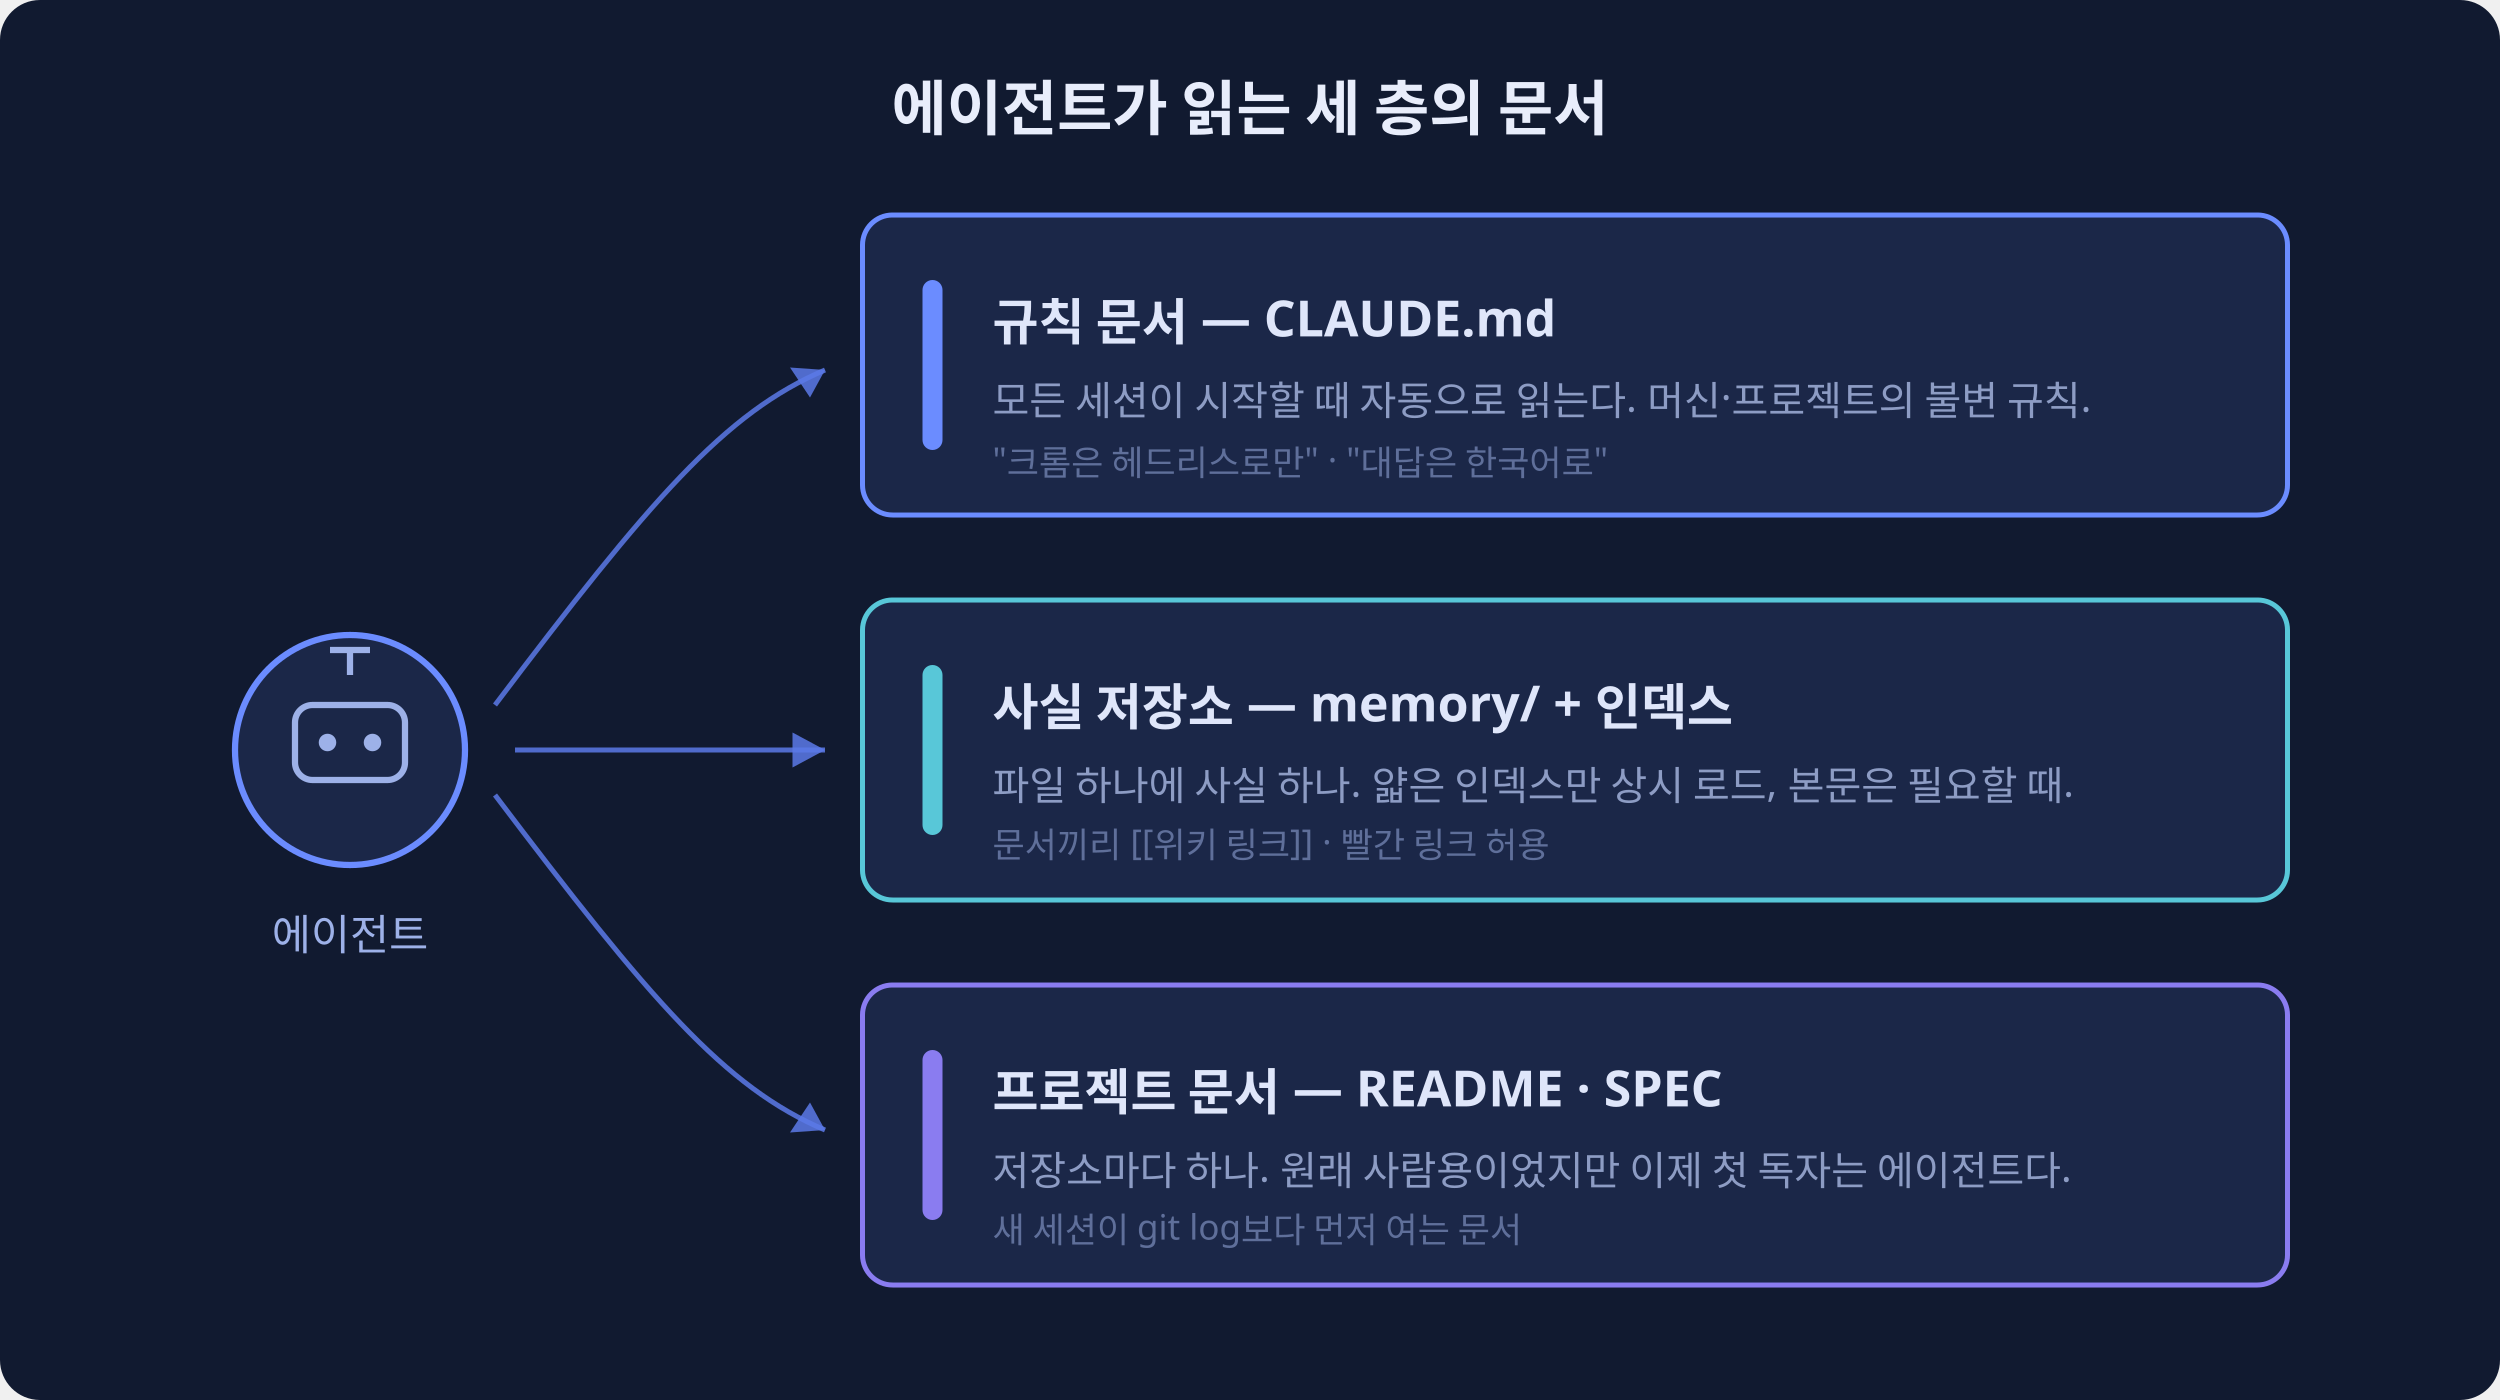
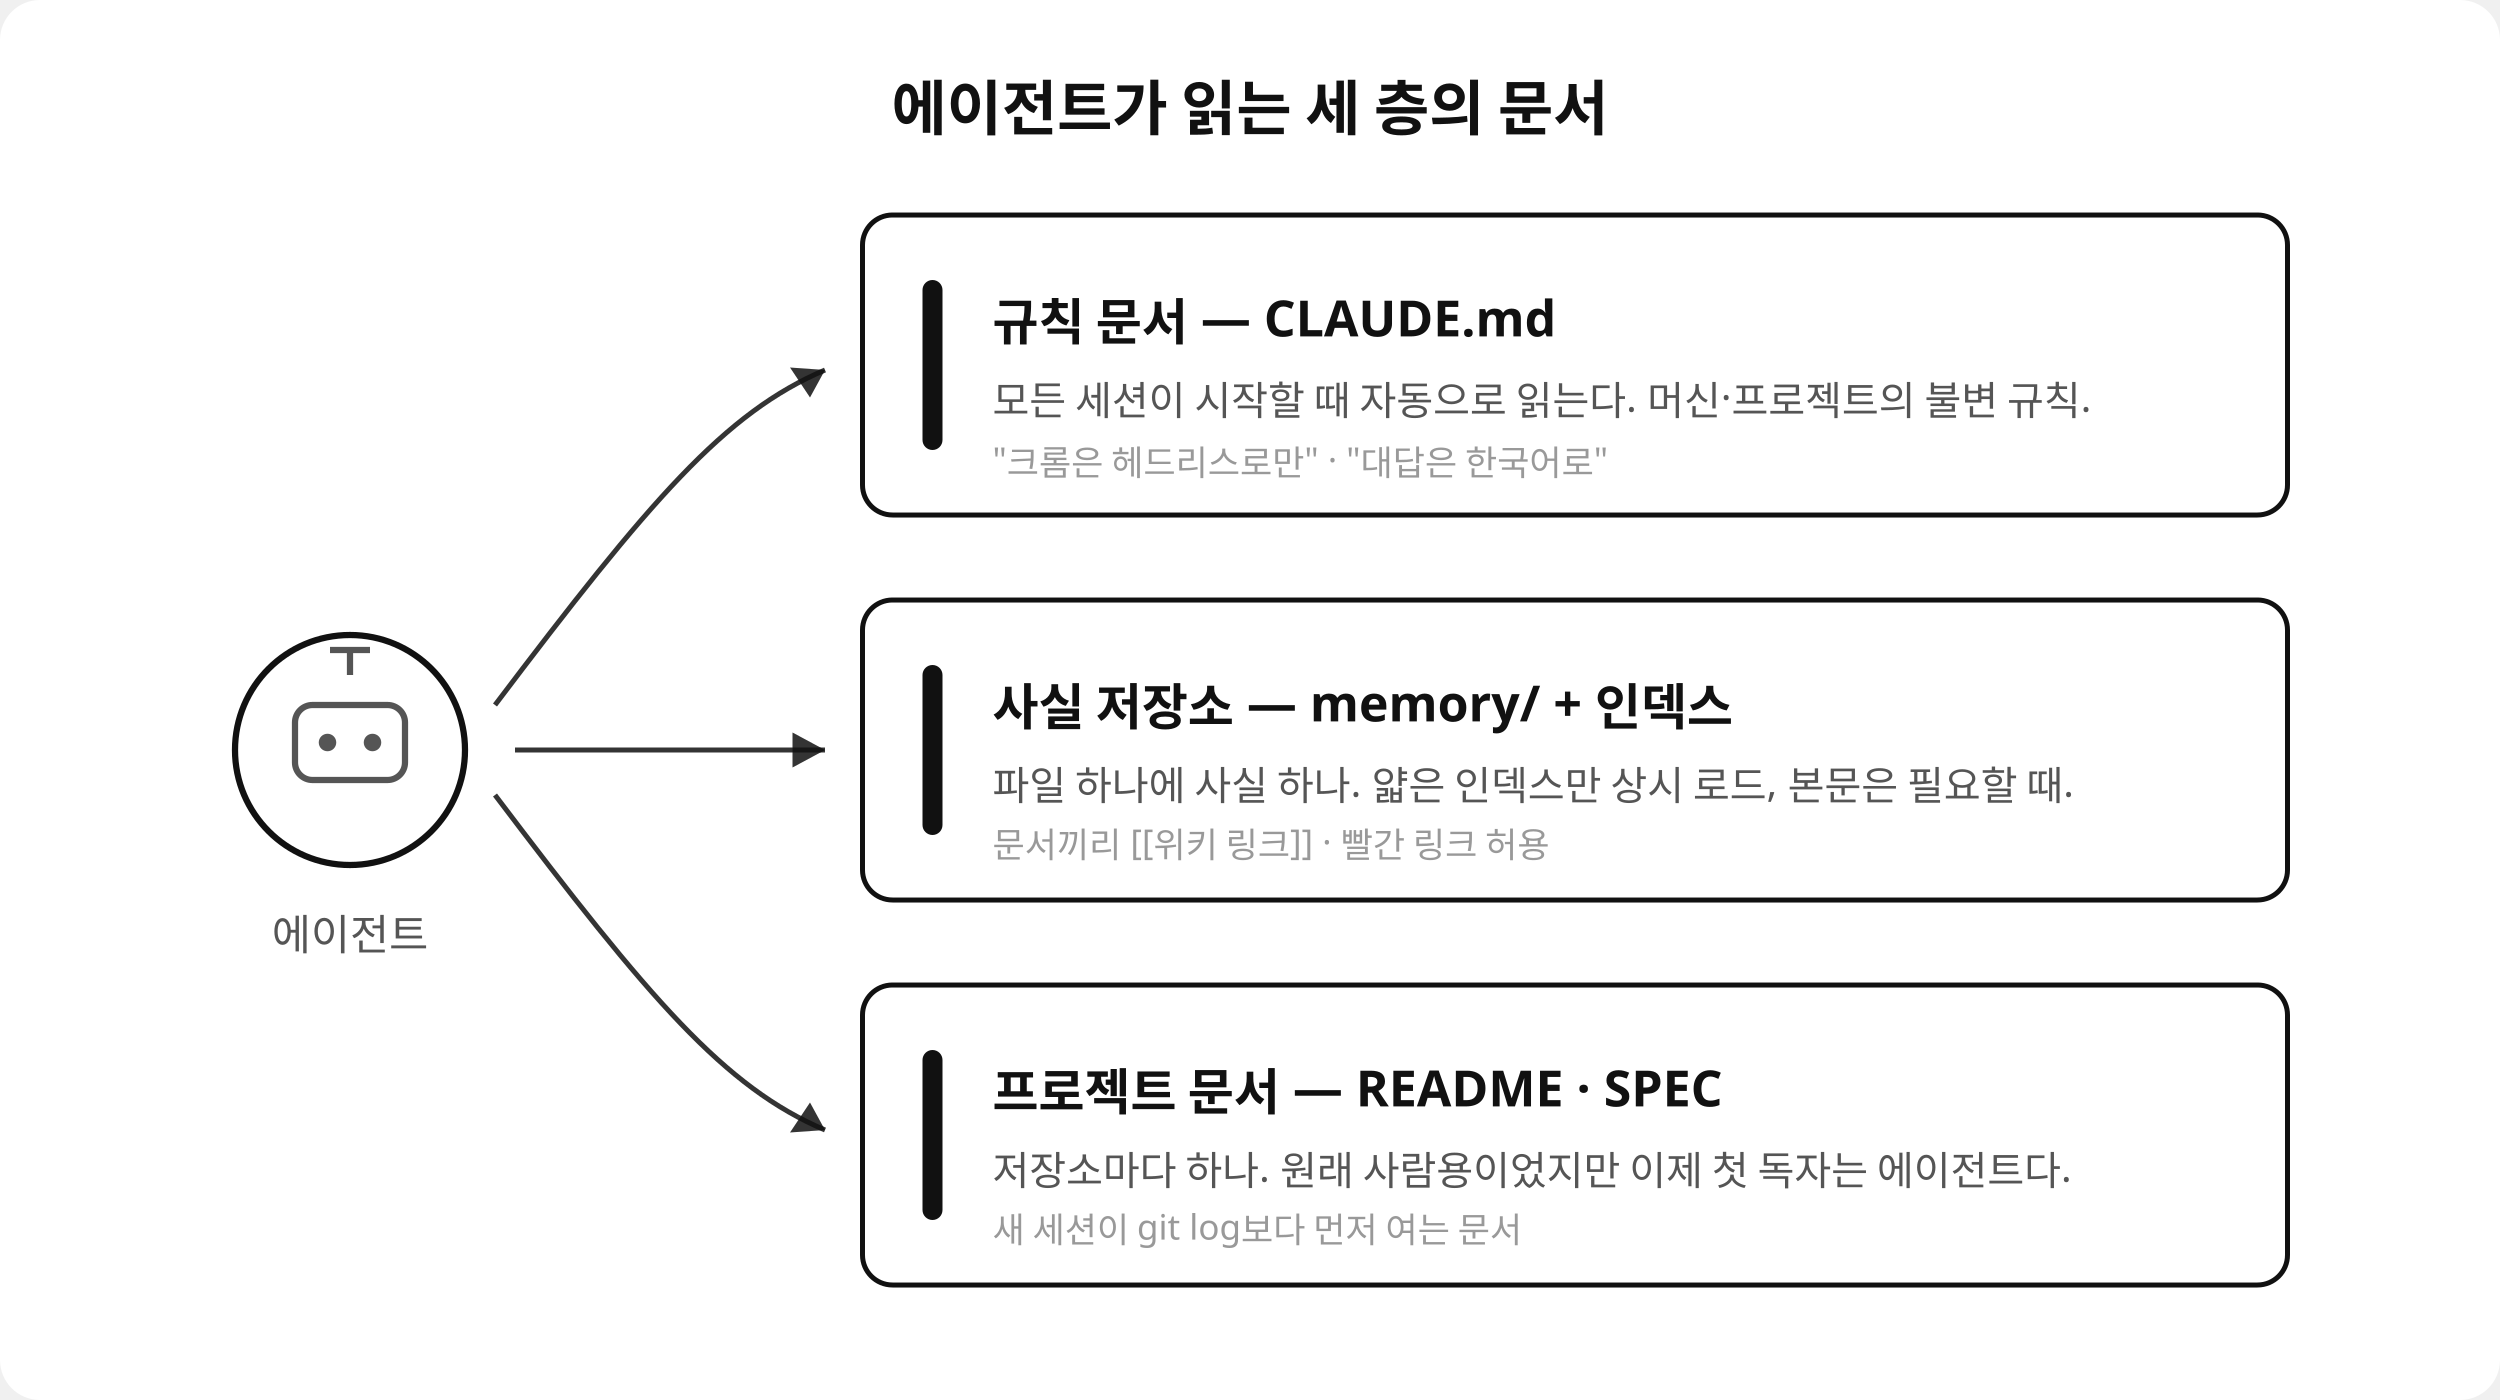
<svg xmlns="http://www.w3.org/2000/svg" viewBox="0 0 1000 560" font-family="Apple SD Gothic Neo, Pretendard, sans-serif">
-   <rect width="1000" height="560" rx="16" fill="#111a30" />
-   <text x="500" y="52" text-anchor="middle" fill="#e8edfb" font-size="24" font-weight="700">에이전트가 읽는 세 층의 문서</text>
+   <rect width="1000" height="560" rx="16" fill="#ffffff" />
+   <text x="500" y="52" text-anchor="middle" fill="#111111" font-size="24" font-weight="700">에이전트가 읽는 세 층의 문서</text>
  <g transform="translate(80,240)">
-     <circle cx="60" cy="60" r="46" fill="#1b2748" stroke="#6b8cff" stroke-width="2.5" />
-     <rect x="38" y="42" width="44" height="30" rx="7" fill="none" stroke="#9db1e8" stroke-width="2.5" />
-     <circle cx="51" cy="57" r="3.5" fill="#9db1e8" />
-     <circle cx="69" cy="57" r="3.5" fill="#9db1e8" />
-     <path d="M60 30 V20 M52 20 h16" stroke="#9db1e8" stroke-width="2.5" fill="none" />
-     <text x="60" y="140" text-anchor="middle" fill="#9db1e8" font-size="17">에이전트</text>
+     <circle cx="60" cy="60" r="46" fill="#ffffff" stroke="#111111" stroke-width="2.5" />
+     <rect x="38" y="42" width="44" height="30" rx="7" fill="none" stroke="#555555" stroke-width="2.5" />
+     <circle cx="51" cy="57" r="3.5" fill="#555555" />
+     <circle cx="69" cy="57" r="3.5" fill="#555555" />
+     <path d="M60 30 V20 M52 20 h16" stroke="#555555" stroke-width="2.5" fill="none" />
+     <text x="60" y="140" text-anchor="middle" fill="#555555" font-size="17">에이전트</text>
  </g>
-   <g stroke="#5b79e8" stroke-width="2" fill="none" opacity="0.85">
+   <g stroke="#111111" stroke-width="2" fill="none" opacity="0.85">
    <path d="M198 282 C 260 200, 290 165, 330 148" />
    <path d="M206 300 L 330 300" />
    <path d="M198 318 C 260 400, 290 435, 330 452" />
  </g>
-   <g fill="#5b79e8" opacity="0.85">
+   <g fill="#111111" opacity="0.85">
    <path d="M330 148 l -14 -1 l 8 12 z" />
    <path d="M330 300 l -13 -7 v 14 z" />
    <path d="M330 452 l -14 1 l 8 -12 z" />
  </g>
  <g transform="translate(345,86)">
-     <rect width="570" height="120" rx="12" fill="#1b2748" stroke="#6b8cff" stroke-width="2" />
-     <rect x="24" y="26" width="8" height="68" rx="4" fill="#6b8cff" />
-     <text x="52" y="50" fill="#dfe6fa" font-size="20" font-weight="700">규칙 문서 — CLAUDE.md</text>
-     <text x="52" y="80" fill="#8d9cc4" font-size="16">모든 세션이 시작할 때 자동으로 읽는다. 머신·프로젝트의 불변 규칙.</text>
-     <text x="52" y="103" fill="#5f6f9a" font-size="14">"크롬은 헤드리스로만" · "대답은 한국어로"</text>
+     <rect width="570" height="120" rx="12" fill="#ffffff" stroke="#111111" stroke-width="2" />
+     <rect x="24" y="26" width="8" height="68" rx="4" fill="#111111" />
+     <text x="52" y="50" fill="#111111" font-size="20" font-weight="700">규칙 문서 — CLAUDE.md</text>
+     <text x="52" y="80" fill="#555555" font-size="16">모든 세션이 시작할 때 자동으로 읽는다. 머신·프로젝트의 불변 규칙.</text>
+     <text x="52" y="103" fill="#999999" font-size="14">"크롬은 헤드리스로만" · "대답은 한국어로"</text>
  </g>
  <g transform="translate(345,240)">
-     <rect width="570" height="120" rx="12" fill="#1b2748" stroke="#58c7d8" stroke-width="2" />
-     <rect x="24" y="26" width="8" height="68" rx="4" fill="#58c7d8" />
-     <text x="52" y="50" fill="#dfe6fa" font-size="20" font-weight="700">사실 저장소 — memory/ + 인덱스</text>
-     <text x="52" y="80" fill="#8d9cc4" font-size="16">파일 하나에 사실 하나. 얇은 인덱스만 상시 로드, 본문은 필요할 때.</text>
-     <text x="52" y="103" fill="#5f6f9a" font-size="14">문서끼리 [[위키 링크]] · 빨간 링크 허용</text>
+     <rect width="570" height="120" rx="12" fill="#ffffff" stroke="#111111" stroke-width="2" />
+     <rect x="24" y="26" width="8" height="68" rx="4" fill="#111111" />
+     <text x="52" y="50" fill="#111111" font-size="20" font-weight="700">사실 저장소 — memory/ + 인덱스</text>
+     <text x="52" y="80" fill="#555555" font-size="16">파일 하나에 사실 하나. 얇은 인덱스만 상시 로드, 본문은 필요할 때.</text>
+     <text x="52" y="103" fill="#999999" font-size="14">문서끼리 [[위키 링크]] · 빨간 링크 허용</text>
  </g>
  <g transform="translate(345,394)">
-     <rect width="570" height="120" rx="12" fill="#1b2748" stroke="#8a7cf0" stroke-width="2" />
-     <rect x="24" y="26" width="8" height="68" rx="4" fill="#8a7cf0" />
-     <text x="52" y="50" fill="#dfe6fa" font-size="20" font-weight="700">프로젝트 문서 — README · SPEC</text>
-     <text x="52" y="80" fill="#8d9cc4" font-size="16">저장소마다 하나. 원래 사람용이었지만 이제 첫 독자는 에이전트다.</text>
-     <text x="52" y="103" fill="#5f6f9a" font-size="14">새 세션이 git log보다 먼저 여는 문서</text>
+     <rect width="570" height="120" rx="12" fill="#ffffff" stroke="#111111" stroke-width="2" />
+     <rect x="24" y="26" width="8" height="68" rx="4" fill="#111111" />
+     <text x="52" y="50" fill="#111111" font-size="20" font-weight="700">프로젝트 문서 — README · SPEC</text>
+     <text x="52" y="80" fill="#555555" font-size="16">저장소마다 하나. 원래 사람용이었지만 이제 첫 독자는 에이전트다.</text>
+     <text x="52" y="103" fill="#999999" font-size="14">새 세션이 git log보다 먼저 여는 문서</text>
  </g>
</svg>
